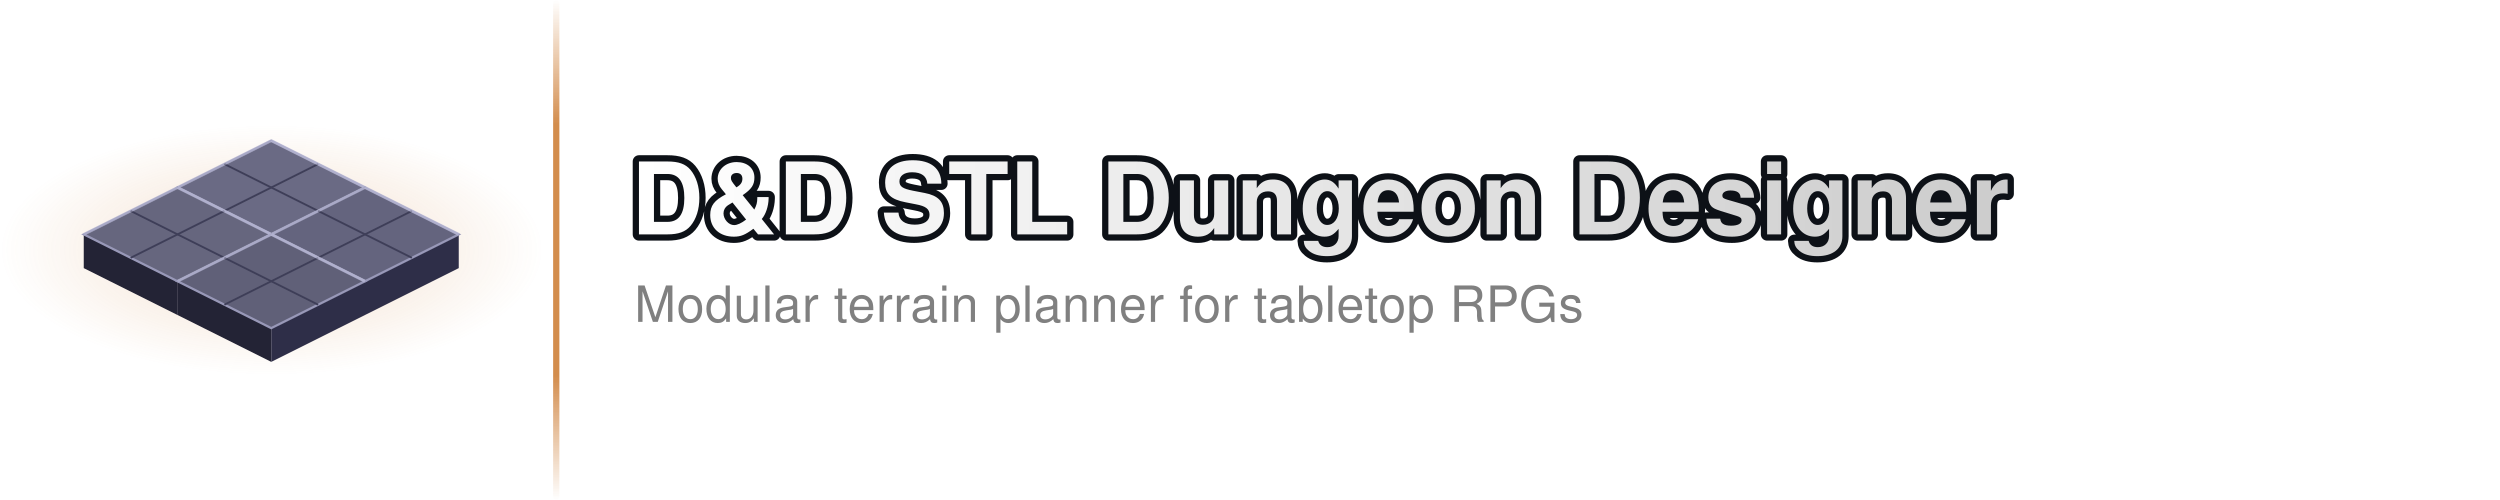
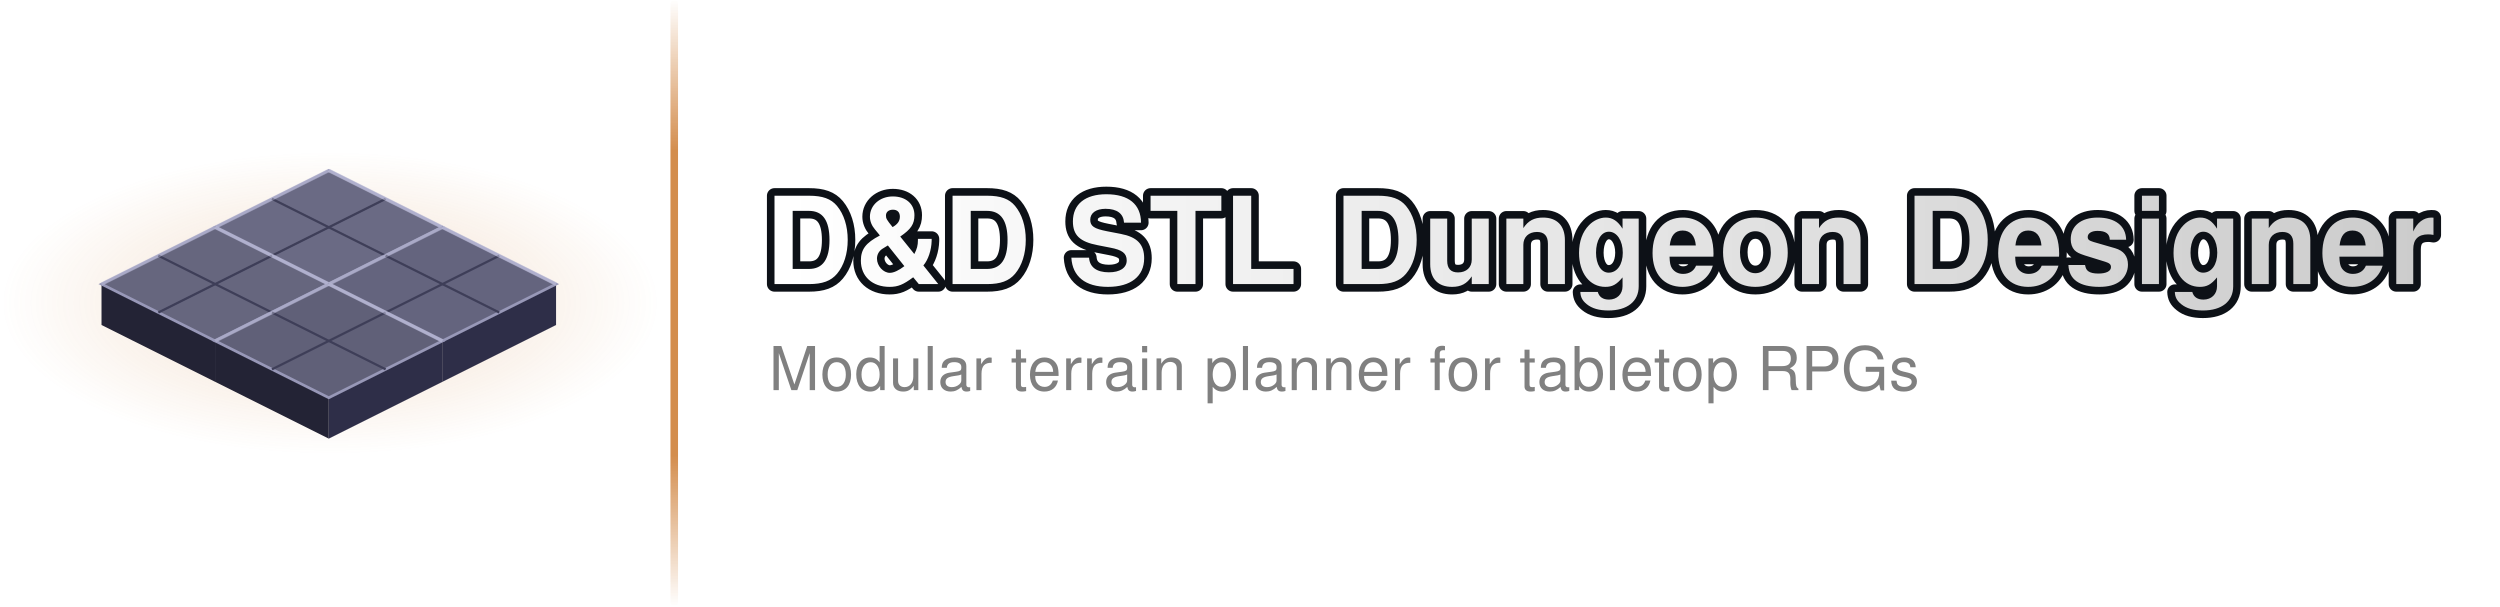
- <svg xmlns="http://www.w3.org/2000/svg" viewBox="0 0 800 160">
+ <svg xmlns="http://www.w3.org/2000/svg" viewBox="0 0 660 160">
  <defs>
    <radialGradient id="torchGlow" cx="0" cy="0" r="1" gradientUnits="userSpaceOnUse" gradientTransform="translate(87 80) scale(87 40)">
      <stop offset="0%" stop-color="#c87020" stop-opacity="0.24" />
      <stop offset="100%" stop-color="#c87020" stop-opacity="0" />
    </radialGradient>
    <linearGradient id="accentBar" x1="0%" y1="0%" x2="0%" y2="100%">
      <stop offset="0%" stop-color="#c87020" stop-opacity="0" />
      <stop offset="25%" stop-color="#c87020" stop-opacity="0.8" />
      <stop offset="75%" stop-color="#c87020" stop-opacity="0.8" />
      <stop offset="100%" stop-color="#c87020" stop-opacity="0" />
    </linearGradient>
    <linearGradient id="titleGrad" x1="0%" y1="0%" x2="100%" y2="0%">
      <stop offset="0%" stop-color="#ffffff" />
      <stop offset="100%" stop-color="#cccccc" />
    </linearGradient>
    <style>
      .title {
        fill: url(#titleGrad);
        stroke: #0d1117;
        stroke-width: 4;
        stroke-linejoin: round;
        paint-order: stroke fill;
      }
      .subtitle { fill: #808080; }

      @media (prefers-color-scheme: light) {
        .subtitle { fill: #505050; }
      }
    </style>
  </defs>
  <text class="title" x="202" y="75" font-family="-apple-system, 'Segoe UI', Helvetica, Arial, sans-serif" font-size="32" font-weight="700" letter-spacing="0.4">D&amp;D STL Dungeon Designer</text>
  <rect width="800" height="160" rx="12" fill="url(#torchGlow)" />
  <g transform="translate(10,0) scale(0.6)">
    <polygon points="78,100 128,125 128,143 78,118" fill="#232335" />
    <polygon points="128,125 178,100 178,118 128,143" fill="#2e2e48" />
    <polygon points="128,75 178,100 128,125 78,100" fill="#6a6a84" stroke="#9898b8" stroke-width="1.2" />
    <line x1="103" y1="87.5" x2="153" y2="112.5" stroke="#3e3e58" stroke-width="1" />
    <line x1="153" y1="87.5" x2="103" y2="112.5" stroke="#3e3e58" stroke-width="1" />
    <line x1="128" y1="75" x2="178" y2="100" stroke="#c0c0dc" stroke-width="1.6" opacity="0.60" />
    <line x1="128" y1="75" x2="78" y2="100" stroke="#c0c0dc" stroke-width="1.6" opacity="0.42" />
    <polygon points="128,125 178,150 178,168 128,143" fill="#232335" />
    <polygon points="178,150 228,125 228,143 178,168" fill="#2e2e48" />
    <polygon points="178,100 228,125 178,150 128,125" fill="#64647e" stroke="#9898b8" stroke-width="1.2" />
    <line x1="153" y1="112.5" x2="203" y2="137.5" stroke="#3e3e58" stroke-width="1" />
    <line x1="203" y1="112.5" x2="153" y2="137.5" stroke="#3e3e58" stroke-width="1" />
    <line x1="178" y1="100" x2="228" y2="125" stroke="#c0c0dc" stroke-width="1.6" opacity="0.60" />
    <line x1="178" y1="100" x2="128" y2="125" stroke="#c0c0dc" stroke-width="1.6" opacity="0.42" />
    <polygon points="28,125 78,150 78,168 28,143" fill="#232335" />
    <polygon points="78,150 128,125 128,143 78,168" fill="#2e2e48" />
    <polygon points="78,100 128,125 78,150 28,125" fill="#66667e" stroke="#9898b8" stroke-width="1.2" />
    <line x1="53" y1="112.5" x2="103" y2="137.5" stroke="#3e3e58" stroke-width="1" />
    <line x1="103" y1="112.5" x2="53" y2="137.5" stroke="#3e3e58" stroke-width="1" />
    <line x1="78" y1="100" x2="128" y2="125" stroke="#c0c0dc" stroke-width="1.6" opacity="0.60" />
    <line x1="78" y1="100" x2="28" y2="125" stroke="#c0c0dc" stroke-width="1.6" opacity="0.42" />
    <polygon points="78,150 128,175 128,193 78,168" fill="#232335" />
    <polygon points="128,175 178,150 178,168 128,193" fill="#2e2e48" />
    <polygon points="128,125 178,150 128,175 78,150" fill="#606078" stroke="#9898b8" stroke-width="1.2" />
    <line x1="103" y1="137.5" x2="153" y2="162.5" stroke="#3e3e58" stroke-width="1" />
    <line x1="153" y1="137.5" x2="103" y2="162.5" stroke="#3e3e58" stroke-width="1" />
    <line x1="128" y1="125" x2="178" y2="150" stroke="#c0c0dc" stroke-width="1.6" opacity="0.60" />
    <line x1="128" y1="125" x2="78" y2="150" stroke="#c0c0dc" stroke-width="1.6" opacity="0.42" />
  </g>
  <rect x="177" y="0" width="2" height="160" fill="url(#accentBar)" rx="1" />
  <text class="subtitle" x="203" y="103" font-family="-apple-system, 'Segoe UI', Helvetica, Arial, sans-serif" font-size="16" letter-spacing="0.2">Modular terrain planner for tabletop RPGs</text>
</svg>
